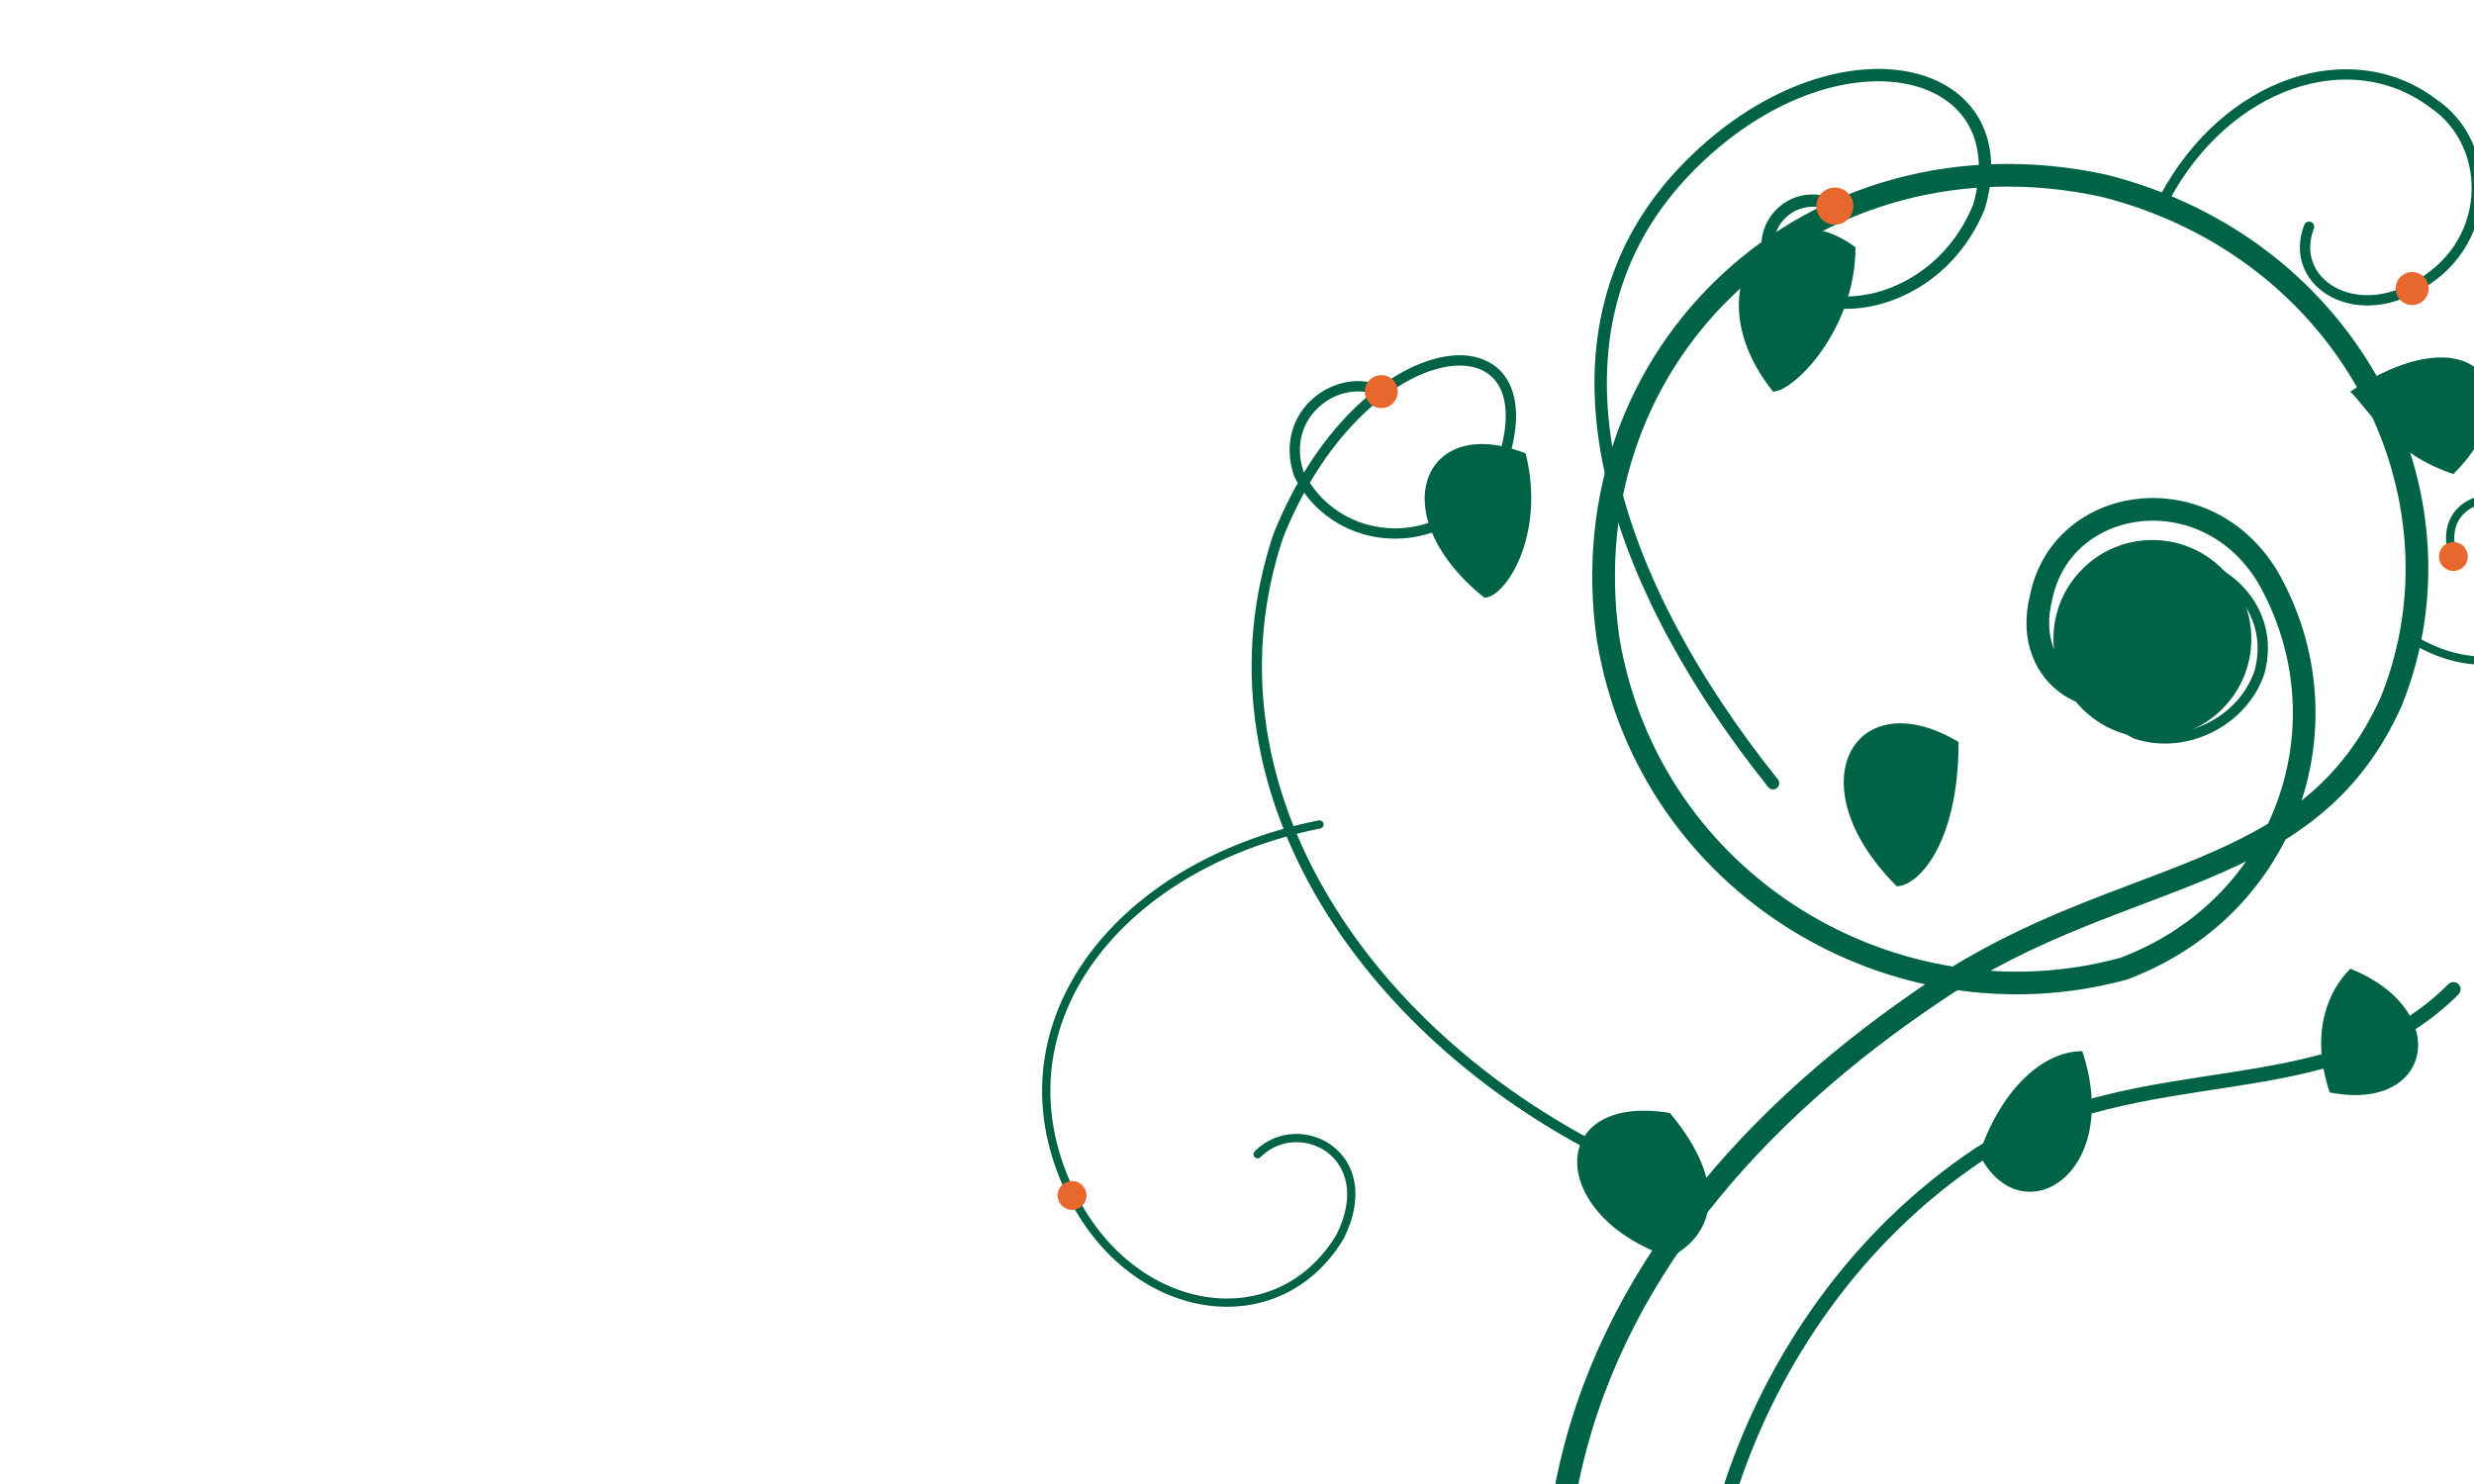
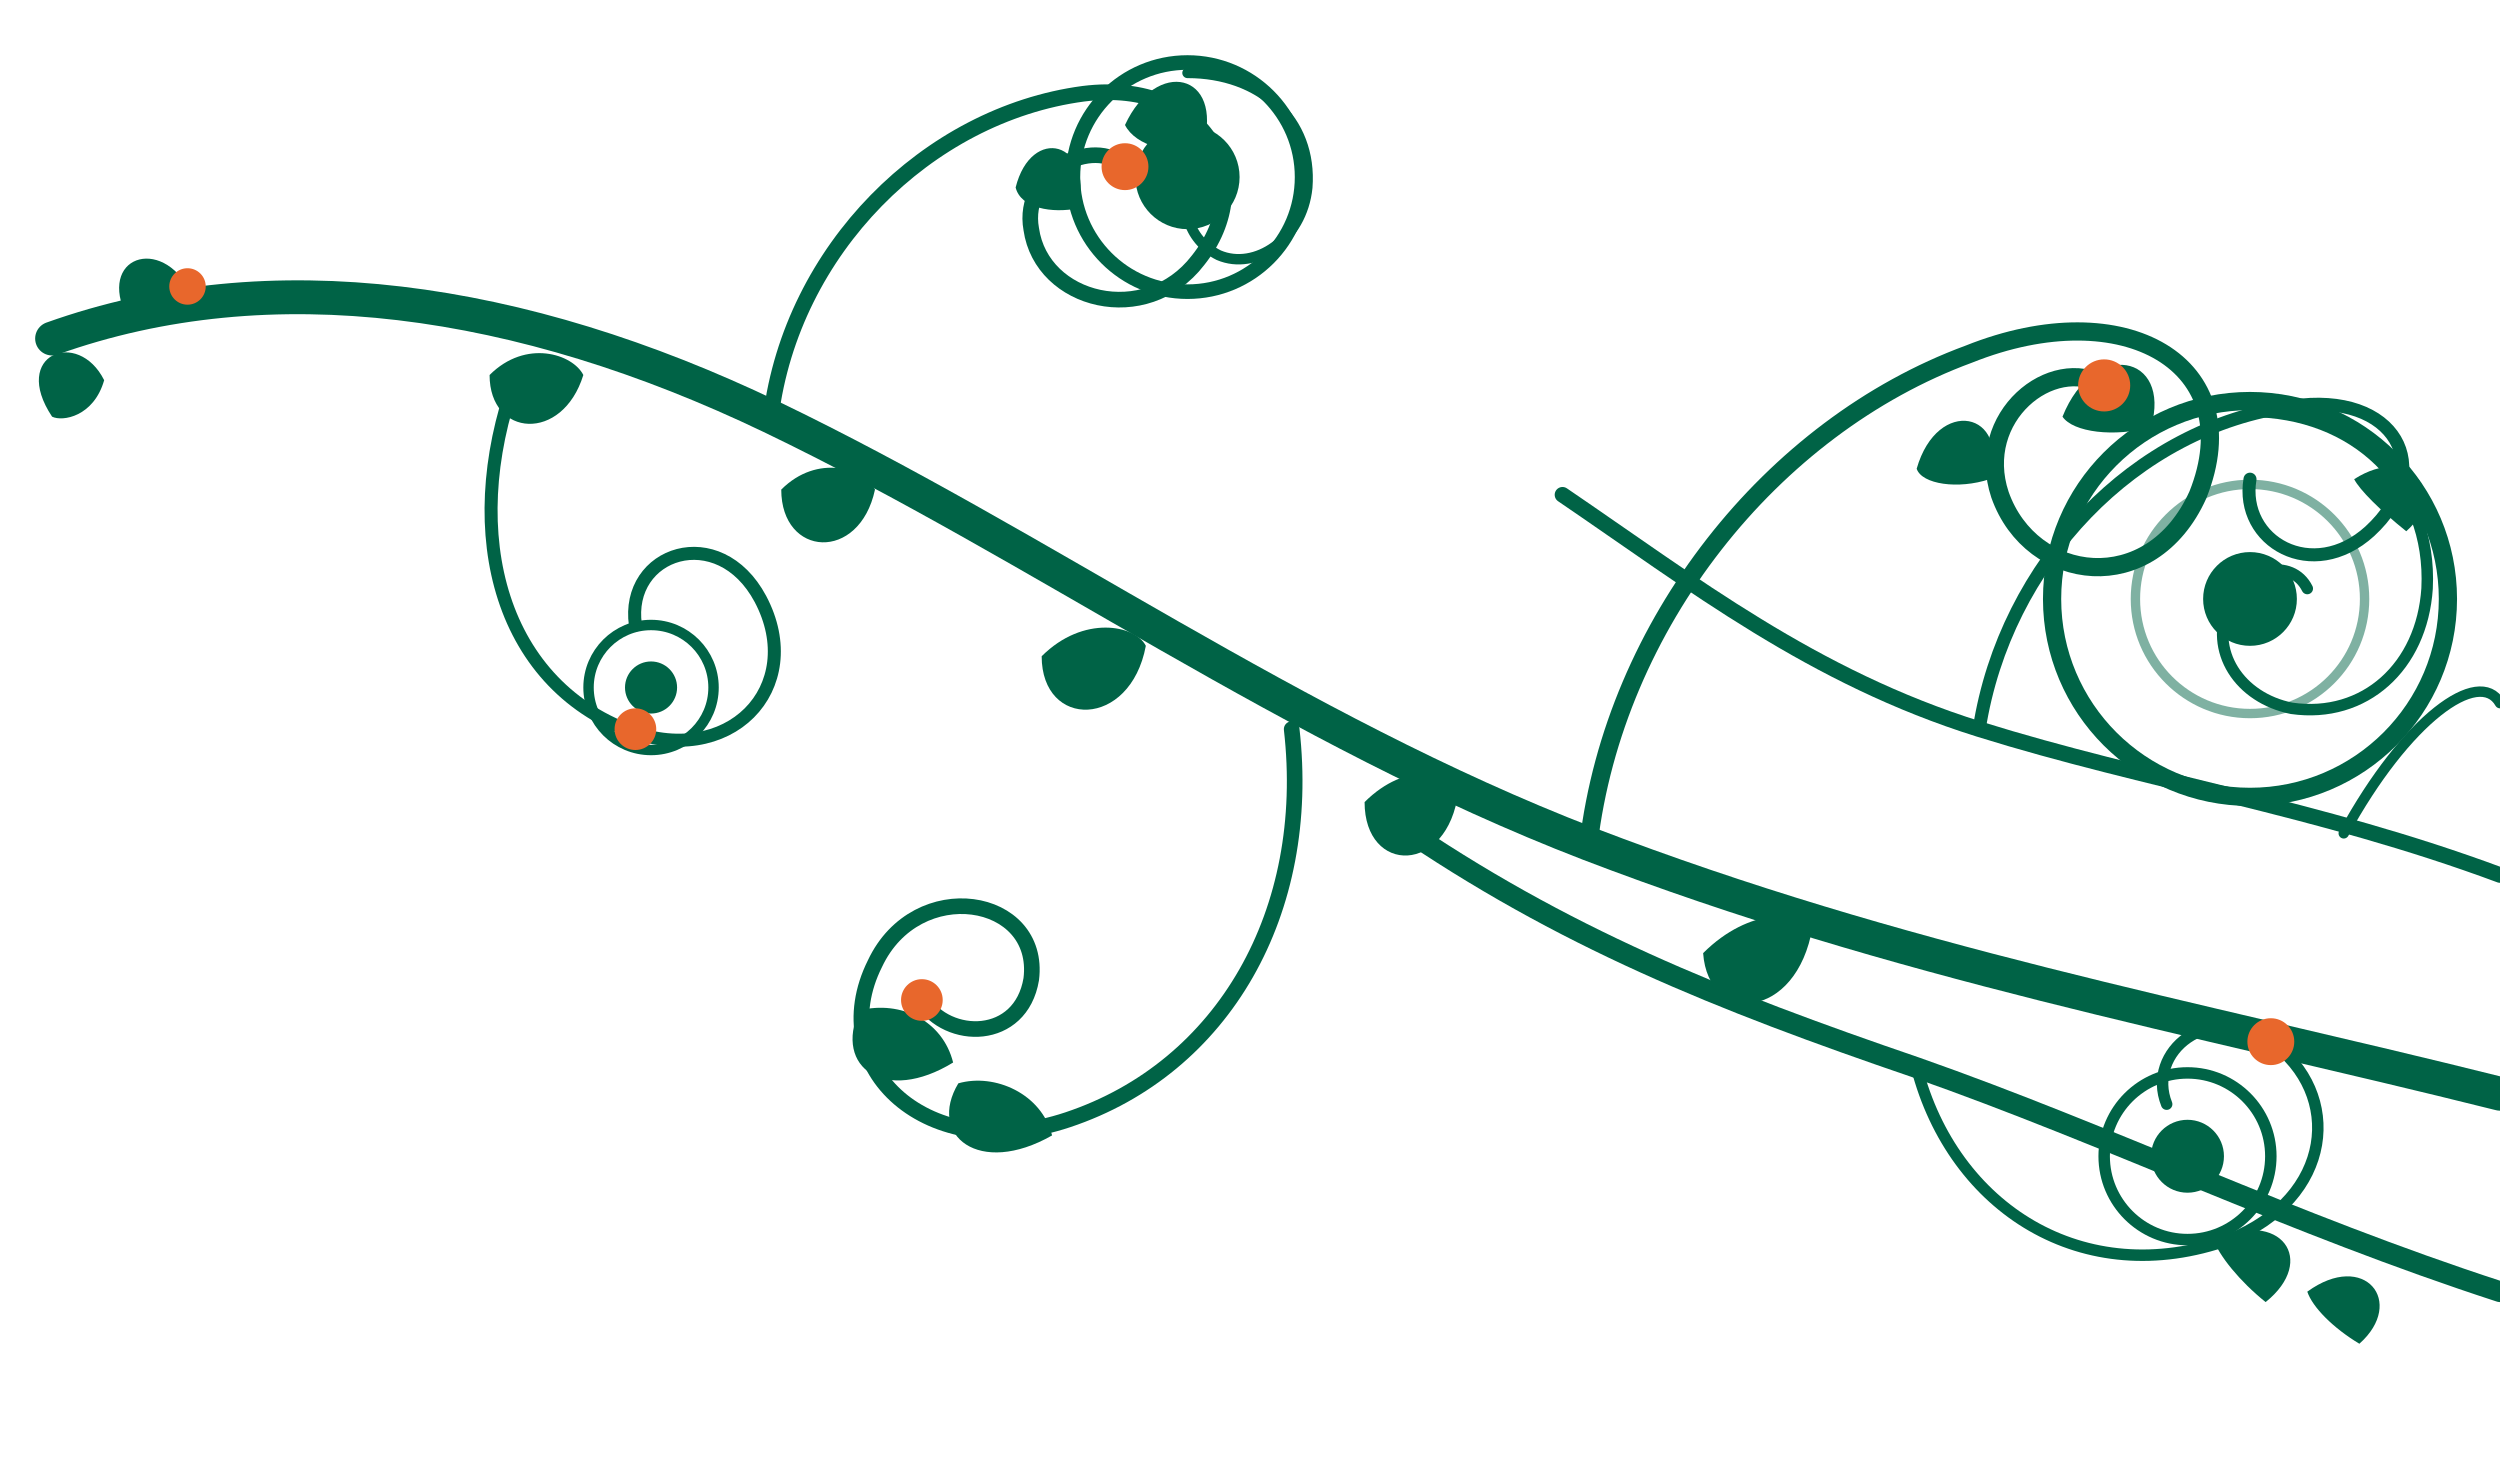
- <svg xmlns="http://www.w3.org/2000/svg" viewBox="0 0 600 360" fill="none" class="swirl-vine-ornament">
-   <path d="M 380 360 C 390 310 425 270 470 240 C 515 210 560 215 580 170 C 600 120 570 60 510 45 C 440 30 380 85 390 155 C 400 215 460 250 515 235 C 555 220 570 175 550 140 C 535 115 500 120 495 145 C 490 165 510 175 520 165" stroke="#006346" stroke-width="5.5" stroke-linecap="round" stroke-linejoin="round" />
-   <path d="M 420 360 C 430 330 450 300 480 280 C 520 255 565 270 595 240" stroke="#006346" stroke-width="3.5" stroke-linecap="round" />
-   <circle cx="522" cy="155" r="24" fill="#006346" />
-   <circle cx="522" cy="155" r="15" fill="none" stroke="#006346" stroke-width="2" opacity="0.6" />
-   <path d="M 522 135 C 540 135 552 148 548 163 C 544 175 530 182 518 178 C 510 174 506 164 510 156 C 513 150 521 148 525 152" stroke="#006346" stroke-width="2.5" stroke-linecap="round" />
-   <path d="M 430 190 C 390 140 370 80 410 40 C 445 5 490 15 480 50 C 470 75 440 80 430 65 C 425 55 435 45 445 50" stroke="#006346" stroke-width="3" stroke-linecap="round" />
-   <path d="M 390 280 C 330 250 290 190 310 130 C 330 80 375 75 365 110 C 355 135 325 135 315 115 C 310 100 325 90 335 95" stroke="#006346" stroke-width="2.5" stroke-linecap="round" />
-   <path d="M 320 200 C 270 210 240 250 260 290 C 275 320 310 325 325 300 C 335 280 315 270 305 280" stroke="#006346" stroke-width="2" stroke-linecap="round" />
-   <path d="M 525 48 C 540 20 570 10 590 25 C 605 35 605 60 585 70 C 570 78 555 68 560 55" stroke="#006346" stroke-width="2.5" stroke-linecap="round" />
-   <path d="M 585 155 C 610 170 630 150 620 130 C 610 115 590 120 595 135" stroke="#006346" stroke-width="2" stroke-linecap="round" />
-   <path d="M 405 305 C 375 295 375 265 405 270 C 420 288 415 300 405 305 Z" fill="#006346" />
-   <path d="M 460 215 C 435 190 450 165 475 180 C 475 205 465 215 460 215 Z" fill="#006346" />
-   <path d="M 360 145 C 335 125 345 100 370 110 C 375 130 365 145 360 145 Z" fill="#006346" />
-   <path d="M 430 95 C 410 70 430 45 450 60 C 450 80 435 95 430 95 Z" fill="#006346" />
-   <path d="M 570 95 C 600 75 615 95 595 115 C 580 110 575 100 570 95 Z" fill="#006346" />
-   <path d="M 570 235 C 595 245 590 270 565 265 C 560 250 565 240 570 235 Z" fill="#006346" />
-   <path d="M 505 255 C 515 285 490 300 480 280 C 485 265 495 255 505 255 Z" fill="#006346" />
-   <circle cx="445" cy="50" r="4.5" fill="#E8672C" />
-   <circle cx="335" cy="95" r="4" fill="#E8672C" />
-   <circle cx="585" cy="70" r="4" fill="#E8672C" />
-   <circle cx="260" cy="290" r="3.5" fill="#E8672C" />
-   <circle cx="595" cy="135" r="3.5" fill="#E8672C" />
+ <svg xmlns="http://www.w3.org/2000/svg" viewBox="0 0 480 280" fill="none" preserveAspectRatio="xMaxYMid meet">
+   <path d="M 480 210 C 420 195 365 185 305 162 C 248 140 200 105 148 80 C 100 57 52 50 10 65" stroke="#006346" stroke-width="6.5" stroke-linecap="round" />
+   <path d="M 480 248 C 440 235 405 218 368 205 C 330 192 300 180 268 158" stroke="#006346" stroke-width="4" stroke-linecap="round" />
+   <path d="M 480 168 C 445 155 412 150 380 140 C 348 130 325 112 300 95" stroke="#006346" stroke-width="3" stroke-linecap="round" />
+   <path d="M 305 162 C 310 120 340 82 378 68 C 408 56 432 70 422 95 C 413 115 390 112 384 95 C 379 80 394 68 404 74" stroke="#006346" stroke-width="3.5" stroke-linecap="round" />
+   <path d="M 248 140 C 252 175 235 205 205 215 C 178 224 158 205 168 185 C 176 168 200 172 198 188 C 196 200 182 200 177 192" stroke="#006346" stroke-width="3" stroke-linecap="round" />
+   <path d="M 148 80 C 152 48 178 22 208 18 C 232 15 242 35 230 50 C 220 63 200 58 198 44 C 196 33 210 26 216 32" stroke="#006346" stroke-width="3" stroke-linecap="round" />
+   <path d="M 100 70 C 88 100 95 130 120 140 C 140 148 155 132 146 115 C 138 100 120 106 122 120" stroke="#006346" stroke-width="2.5" stroke-linecap="round" />
+   <path d="M 380 140 C 385 108 410 82 440 78 C 460 75 468 90 455 102 C 444 112 430 104 432 92" stroke="#006346" stroke-width="2.5" stroke-linecap="round" />
+   <path d="M 368 205 C 375 232 400 248 428 238 C 448 230 450 210 436 200 C 424 192 412 202 416 212" stroke="#006346" stroke-width="2.2" stroke-linecap="round" />
+   <path d="M 450 160 C 462 138 476 128 480 135" stroke="#006346" stroke-width="2" stroke-linecap="round" />
+   <circle cx="432" cy="115" r="38" stroke="#006346" stroke-width="3.5" />
+   <circle cx="432" cy="115" r="22" stroke="#006346" stroke-width="1.8" opacity="0.5" />
+   <circle cx="432" cy="115" r="9" fill="#006346" />
+   <path d="M 432 79 C 452 79 467 93 466 113 C 465 128 454 138 440 136 C 430 134 424 125 428 116 C 431 109 440 107 443 113" stroke="#006346" stroke-width="2.2" stroke-linecap="round" />
+   <circle cx="228" cy="34" r="22" stroke="#006346" stroke-width="2.8" />
+   <circle cx="228" cy="34" r="10" fill="#006346" />
+   <path d="M 228 14 C 242 14 252 23 251 36 C 250 46 241 52 234 49 C 228 46 226 39 230 34" stroke="#006346" stroke-width="2" stroke-linecap="round" />
+   <circle cx="420" cy="222" r="16" stroke="#006346" stroke-width="2.2" />
+   <circle cx="420" cy="222" r="7" fill="#006346" />
+   <circle cx="125" cy="132" r="12" stroke="#006346" stroke-width="2" />
+   <circle cx="125" cy="132" r="5" fill="#006346" />
+   <path d="M 348 178 C 345 196 328 197 327 183 C 336 174 346 175 348 178 Z" fill="#006346" />
+   <path d="M 280 152 C 278 168 262 168 262 154 C 270 146 279 148 280 152 Z" fill="#006346" />
+   <path d="M 220 124 C 217 140 200 140 200 126 C 208 118 218 120 220 124 Z" fill="#006346" />
+   <path d="M 168 94  C 165 108 150 107 150 94  C 157  87 166  90 168  94 Z" fill="#006346" />
+   <path d="M 112 72  C 108  85  94  84  94  72  C 101  65 110  68 112  72 Z" fill="#006346" />
+   <path d="M 396 80 C 402 65 417  68 413 82  C 406 84 398 83 396 80 Z" fill="#006346" />
+   <path d="M 368 90 C 372 76 386  79 382 92  C 376 94 369 93 368 90 Z" fill="#006346" />
+   <path d="M 216 24 C 222 11 235  14 231 28  C 225 30 218 28 216 24 Z" fill="#006346" />
+   <path d="M 195 36 C 198 24 210  27 207 40  C 202 41 196 40 195 36 Z" fill="#006346" />
+   <path d="M 183 204 C 170 212 160 205 165 194 C 173 192 181 196 183 204 Z" fill="#006346" />
+   <path d="M 202 218 C 188 226 178 218 184 208 C 191 206 200 210 202 218 Z" fill="#006346" />
+   <path d="M 425 238 C 438 232 445 242 435 250 C 430 246 426 241 425 238 Z" fill="#006346" />
+   <path d="M 443 248 C 454 240 462 250 453 258 C 448 255 444 251 443 248 Z" fill="#006346" />
+   <path d="M 452 92  C 463  85 470  95 462 102 C 457  98 453  94 452  92 Z" fill="#006346" />
+   <path d="M  25  62 C  18  50  30  45  36  55 C  34  62  28  63  25  62 Z" fill="#006346" />
+   <path d="M  10  80 C   2  68  15  63  20  73 C  18  80  12  81  10  80 Z" fill="#006346" />
+   <circle cx="404" cy="74" r="5" fill="#E8672C" />
+   <circle cx="216" cy="32" r="4.5" fill="#E8672C" />
+   <circle cx="436" cy="200" r="4.5" fill="#E8672C" />
+   <circle cx="122" cy="140" r="4" fill="#E8672C" />
+   <circle cx="177" cy="192" r="4" fill="#E8672C" />
+   <circle cx=" 36" cy=" 55" r="3.5" fill="#E8672C" />
</svg>
